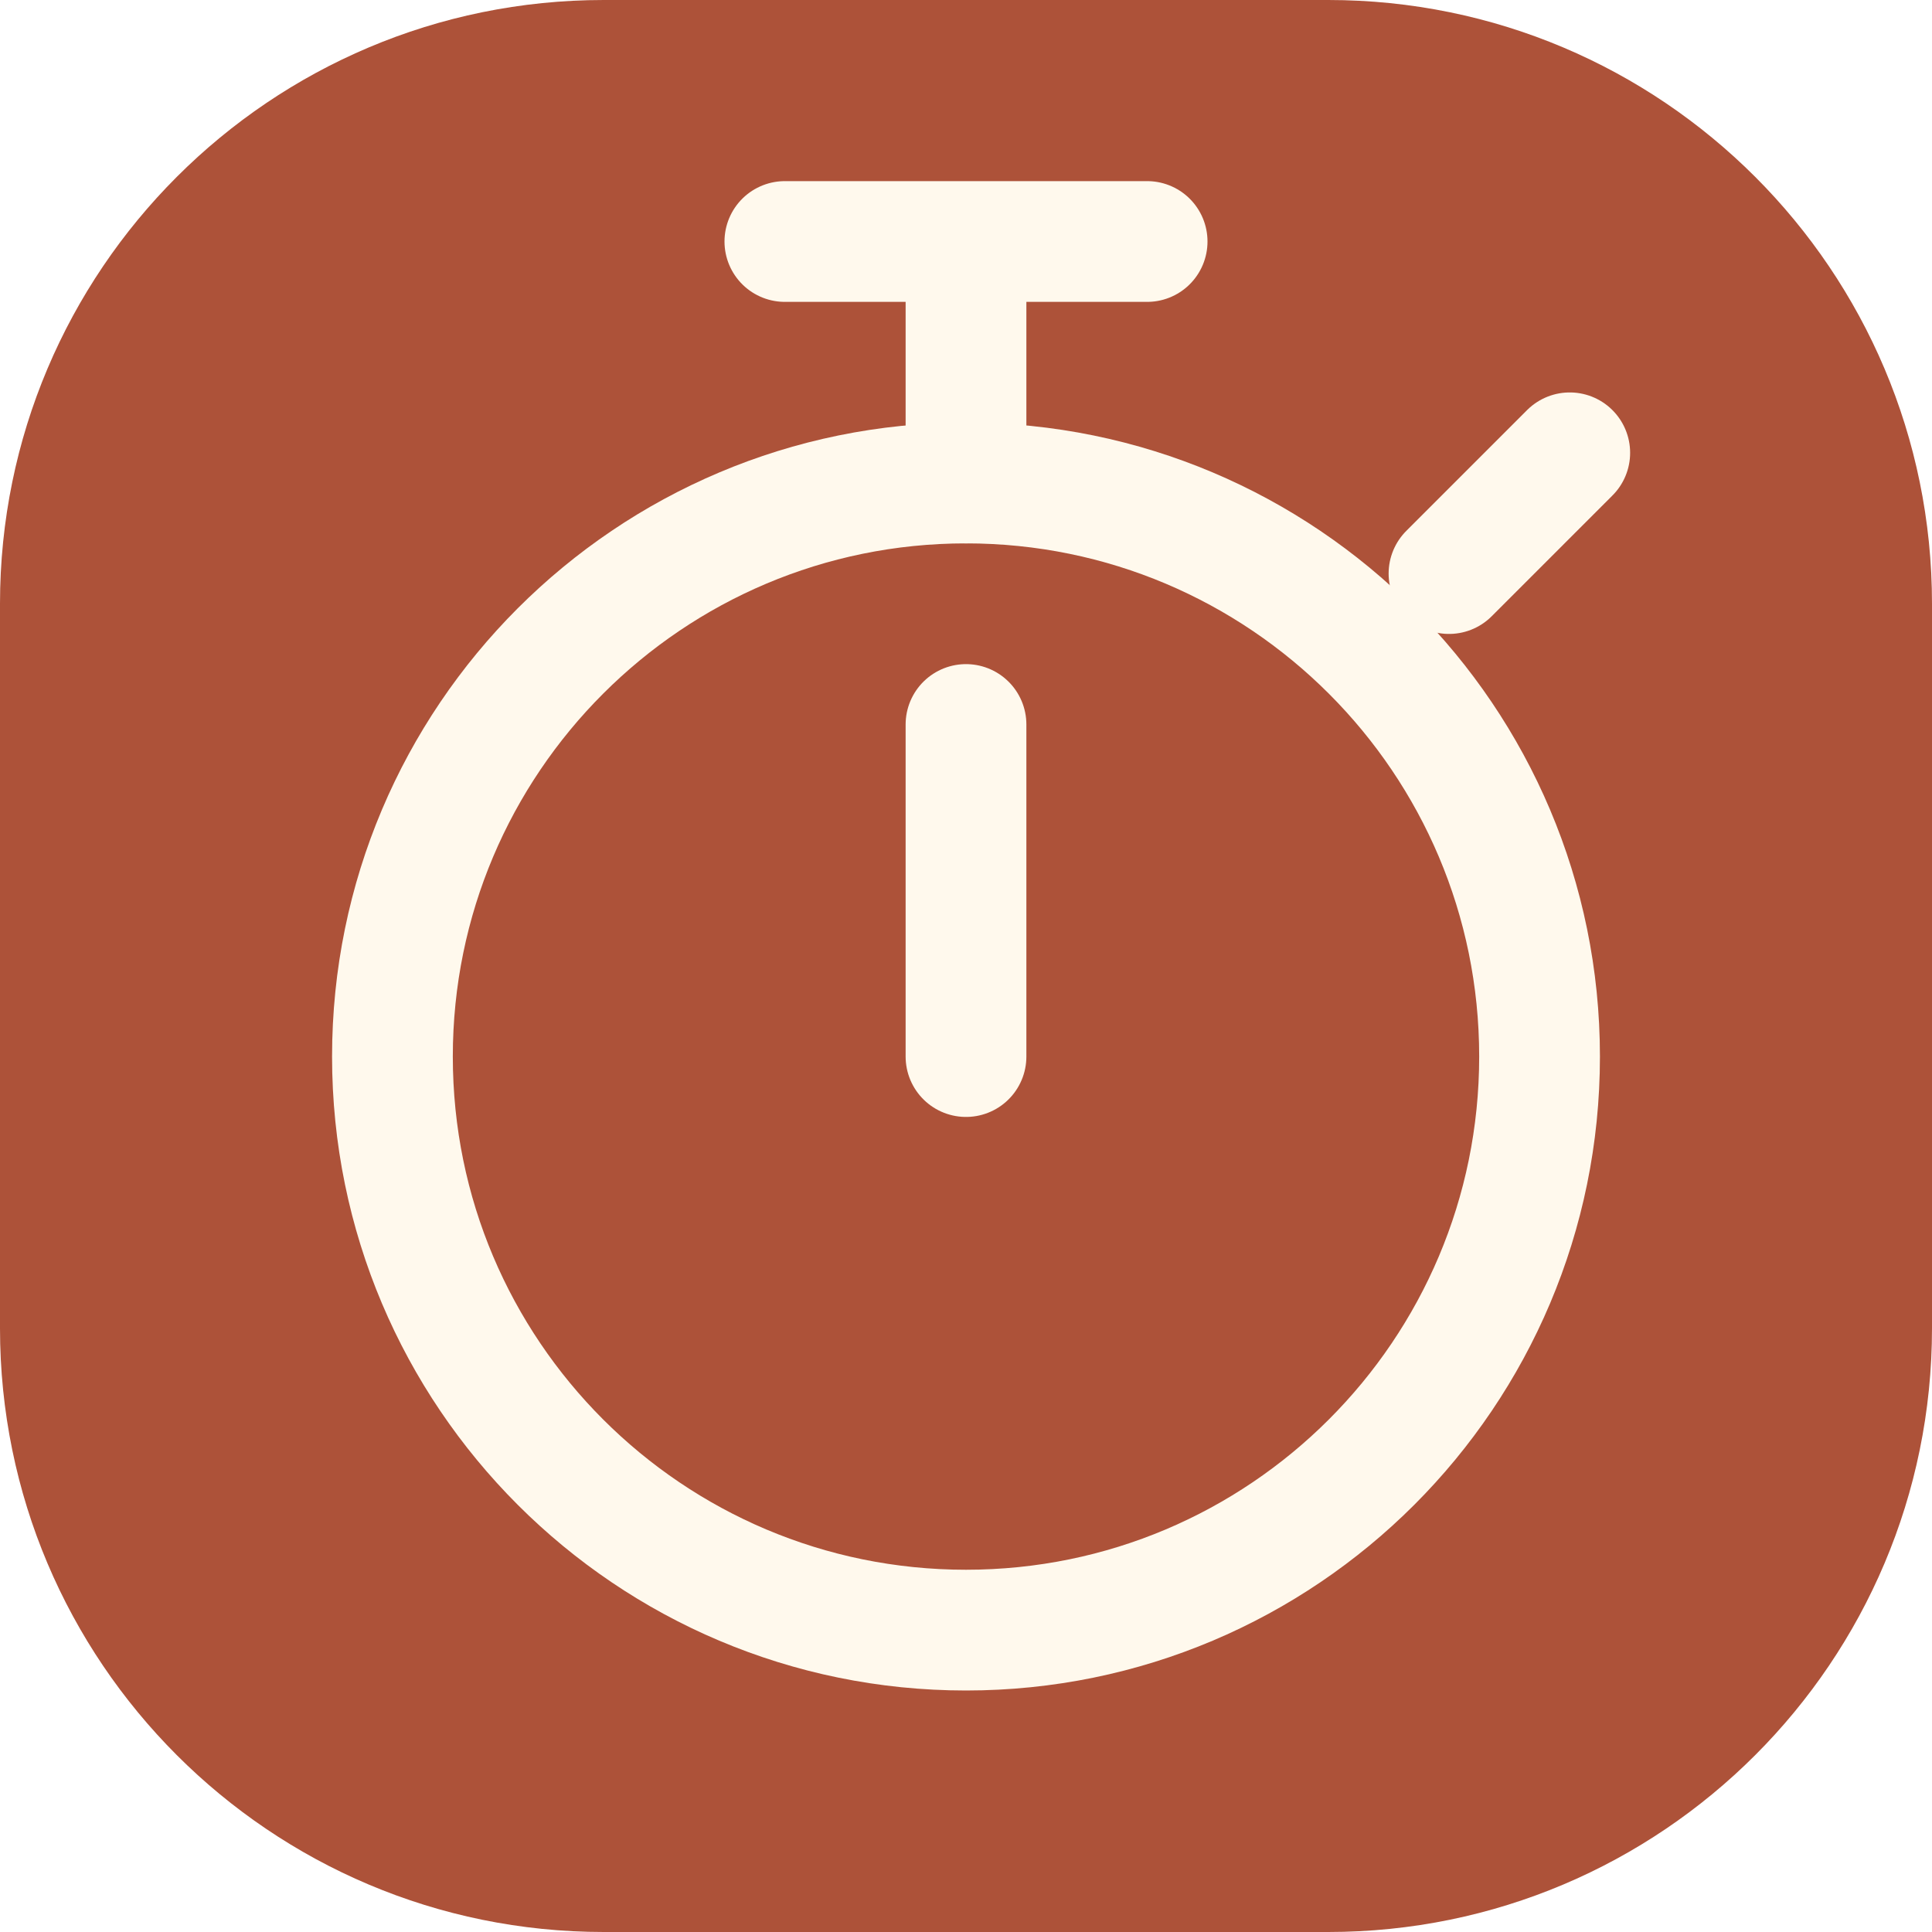
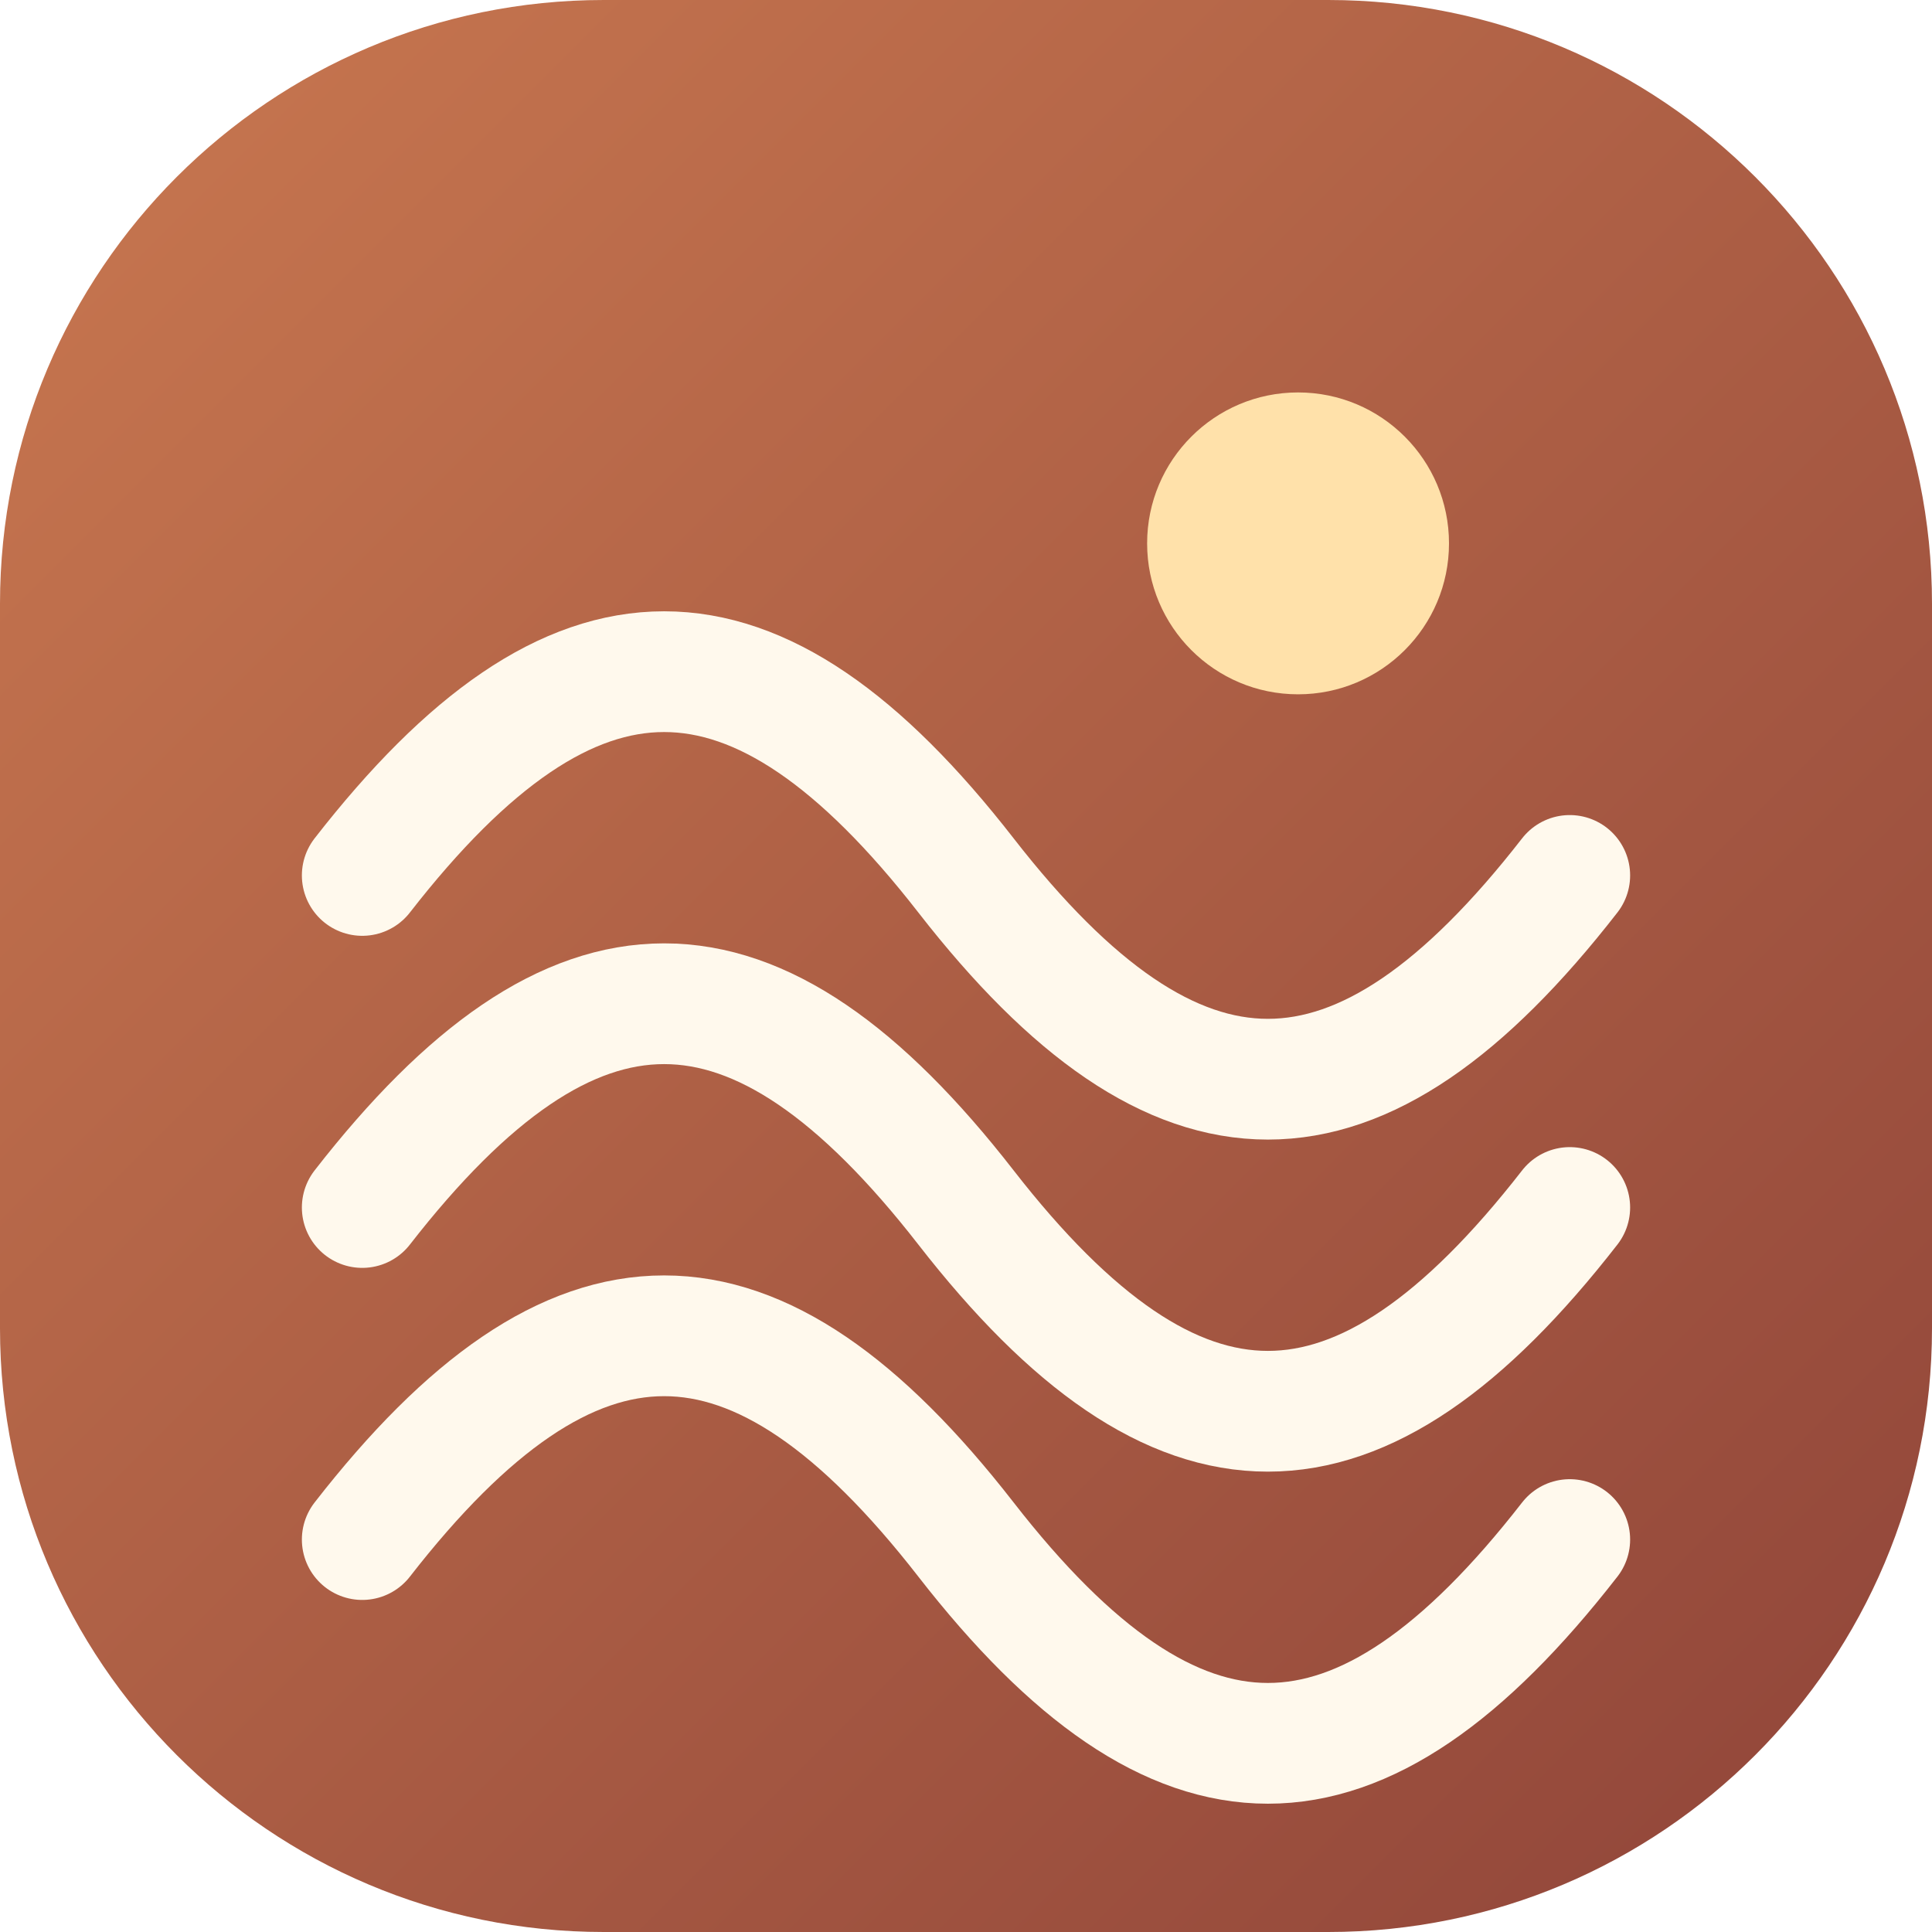
<svg xmlns="http://www.w3.org/2000/svg" viewBox="0 0 64 64">
-   <rect width="64" height="64" rx="20" fill="#ad5239" />
+   <defs>
+     <linearGradient id="warm" x1="0" y1="0" x2="1" y2="1">
+       <stop stop-color="#c97850" />
+       <stop offset="1" stop-color="#8f4439" />
+     </linearGradient>
+   </defs>
+   <rect width="64" height="64" rx="20" fill="url(#warm)" />
+   <circle cx="43" cy="18" r="5" fill="#ffe1aa" />
  <g fill="none" stroke="#fff9ed" stroke-width="4" stroke-linecap="round">
-     <circle cx="32" cy="35" r="19" />
-     <path d="M32 35V24m-6-16h12M32 8v8m16 3 4-4" />
+     <path d="M12 29c7-9 13-9 20 0s13 9 20 0" />
+     <path d="M12 40c7-9 13-9 20 0s13 9 20 0" />
+     <path d="M12 51c7-9 13-9 20 0s13 9 20 0" />
  </g>
</svg>
